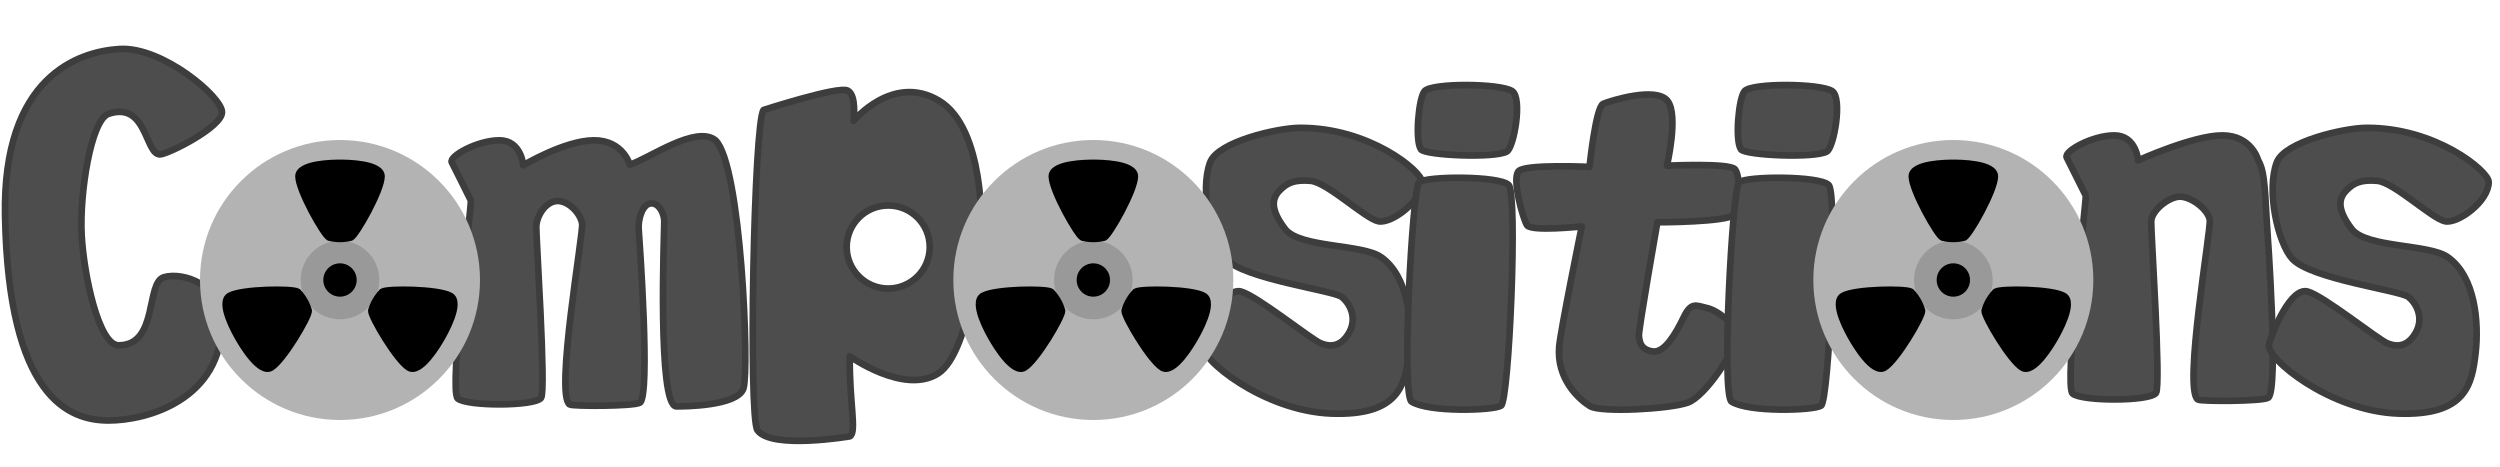
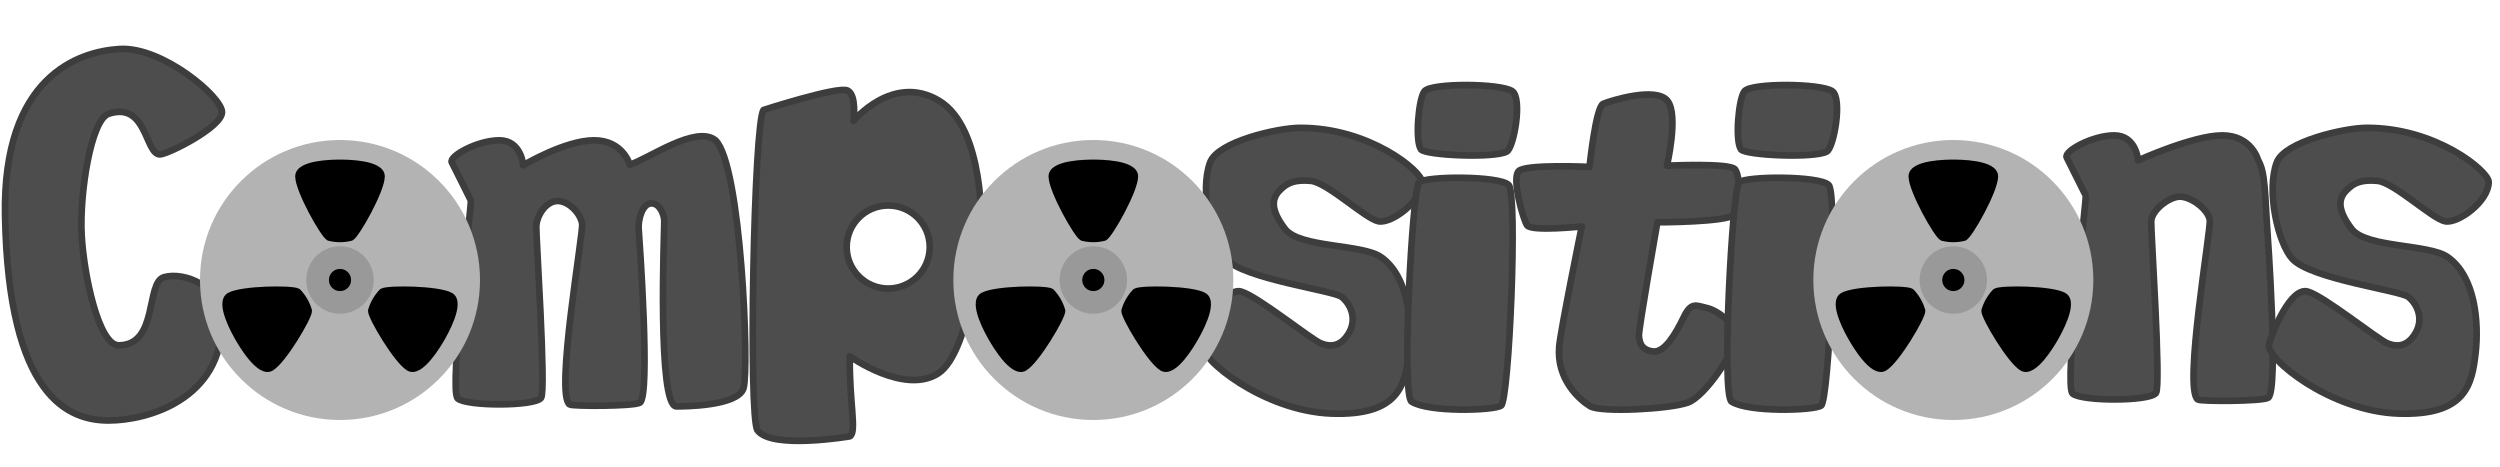
<svg xmlns="http://www.w3.org/2000/svg" xmlns:xlink="http://www.w3.org/1999/xlink" width="100%" height="100%" viewBox="0,0,375,70">
  <defs>
    <style type="text/css">
      .letter {
        fill:#4d4d4d;
        stroke:#3d3d3d;
        stroke-width:1;
        stroke-linejoin:round;
        stroke-linecap:round;
      }
    </style>
    <path id="reel_inner" d="m 50,8 C 52,8 65,8 65,13 65,18 56,34 54,35 Q 50,36 46,35 C 44,34 35,18 35,13 35,8 48,8 50,8 z" style="fill:#000000;stroke:#000000;stroke-width:2;" />
    <g id="reel">
      <circle cx="50" cy="50" r="50" stroke-width="0" fill="#b3b3b3" />
-       <circle cx="50" cy="50" r="10" stroke="#999999" stroke-width="3%" fill="#000000" />
-       <use xlink:href="#reel_inner" />
-       <use xlink:href="#reel_inner" transform="rotate(-120 50 50)" />
-       <use xlink:href="#reel_inner" transform="rotate(-240 50 50)" />
+       <circle cx="50" cy="50" r="8" stroke="#999999" stroke-width="3%" fill="#000000" />
+       <g id="tape_reel">
+         <use xlink:href="#reel_inner" />
+         <use xlink:href="#reel_inner" transform="rotate(-120 50 50)" />
+         <use xlink:href="#reel_inner" transform="rotate(-240 50 50)" />
+       </g>
    </g>
    <g id="reel_cw">
      <use xlink:href="#reel" />
      <animateTransform attributeType="xml" attributeName="transform" type="rotate" from="0 50 50" to="360 50 50" dur="8s" repeatCount="indefinite" />
    </g>
    <g id="reel_ccw">
      <use xlink:href="#reel" />
      <animateTransform attributeType="xml" attributeName="transform" type="rotate" from="0 50 50" to="-360 50 50" dur="8s" repeatCount="indefinite" />
    </g>
    <g id="T">
      <path class="letter" d="M 2.273,13.336 C 0.699,18.161 0,25.205 0.758,25.836 1.515,26.468 11.364,24.447 11.996,25.205 c 0.631,0.758 -2.525,35.608 -1.389,35.608 1.136,0 15.026,3.246 16.541,0.253 1.515,-2.994 -2.778,-35.355 -1.768,-36.239 1.01,-0.884 7.923,2.976 10.954,1.768 C 38.311,25.806 38.417,13.714 35.86,12.957 33.304,12.199 3.351,10.028 2.273,13.336 z" />
    </g>
    <g id="R">
-       <path d="m 24.802,22.738 c 0,2.669 -2.164,4.833 -4.833,4.833 -2.669,0 -4.833,-2.164 -4.833,-4.833 0,-2.669 2.164,-4.833 4.833,-4.833 2.669,0 4.833,2.164 4.833,4.833 z M 3.059,7.674 C 2.437,9.613 0.231,58.103 1.941,61.411 c 4.173,0.054 9.46,1.958 12.486,-0.916 1.26,-0.729 -1.393,-18.913 -0.248,-20.159 1.145,-1.246 15.367,21.039 17.356,21.275 2.573,0.306 8.034,-1.852 8.228,-4.367 0.606,-7.826 -12.603,-20.043 -12.603,-20.043 0,0 9.494,-7.498 9.956,-14.888 C 37.578,14.924 34.305,6.703 23.682,5.78 13.059,4.856 3.681,5.735 3.059,7.674 z" />
+       <path class="letter" d="m 24.802,22.738 c 0,2.669 -2.164,4.833 -4.833,4.833 -2.669,0 -4.833,-2.164 -4.833,-4.833 0,-2.669 2.164,-4.833 4.833,-4.833 2.669,0 4.833,2.164 4.833,4.833 z M 3.059,7.674 C 2.437,9.613 0.231,58.103 1.941,61.411 c 4.173,0.054 9.46,1.958 12.486,-0.916 1.26,-0.729 -1.393,-18.913 -0.248,-20.159 1.145,-1.246 15.367,21.039 17.356,21.275 2.573,0.306 8.034,-1.852 8.228,-4.367 0.606,-7.826 -12.603,-20.043 -12.603,-20.043 0,0 9.494,-7.498 9.956,-14.888 C 37.578,14.924 34.305,6.703 23.682,5.78 13.059,4.856 3.681,5.735 3.059,7.674 z" />
    </g>
    <g id="L">
-       <path d="M 1.918,3.053 C 1.437,4.276 0.247,59.658 1.539,62.31 c 0.918,1.205 31.031,1.01 32.925,1.01 1.894,0 2.147,-16.704 0,-18.093 -2.147,-1.389 -21.328,4.546 -21.328,4.546 0,0 4.394,-43.258 2.525,-46.214 C 14.272,2.548 1.918,3.053 1.918,3.053 z" />
+       <path class="letter" d="M 1.918,3.053 C 1.437,4.276 0.247,59.658 1.539,62.31 c 0.918,1.205 31.031,1.01 32.925,1.01 1.894,0 2.147,-16.704 0,-18.093 -2.147,-1.389 -21.328,4.546 -21.328,4.546 0,0 4.394,-43.258 2.525,-46.214 C 14.272,2.548 1.918,3.053 1.918,3.053 z" />
    </g>
    <g id="I">
-       <path d="M 3.85,7.382 C 2.713,8.265 2.713,14.958 3.597,15.715 4.481,16.473 7.259,16.347 7.259,16.347 L 7.007,53.344 c 0,0 -4.167,-1e-6 -5.177,1.01 -1.01,1.01 -1.894,8.118 -0.758,8.118 1.136,0 20.435,-0.126 22.329,-0.126 1.894,0 3.03,-8.497 0.884,-9.886 -2.147,-1.389 -5.177,0.126 -5.177,0.126 L 18.351,16.599 c 0,0 3.283,0.884 4.924,0.126 C 24.917,15.968 25.8,7.382 24.411,6.371 23.022,5.361 3.85,7.382 3.85,7.382 z" />
+       <path class="letter" d="M 3.85,7.382 C 2.713,8.265 2.713,14.958 3.597,15.715 4.481,16.473 7.259,16.347 7.259,16.347 L 7.007,53.344 c 0,0 -4.167,-1e-6 -5.177,1.01 -1.01,1.01 -1.894,8.118 -0.758,8.118 1.136,0 20.435,-0.126 22.329,-0.126 1.894,0 3.03,-8.497 0.884,-9.886 -2.147,-1.389 -5.177,0.126 -5.177,0.126 L 18.351,16.599 c 0,0 3.283,0.884 4.924,0.126 C 24.917,15.968 25.8,7.382 24.411,6.371 23.022,5.361 3.85,7.382 3.85,7.382 z" />
    </g>
    <g id="D">
-       <path d="m 13.071,21.804 0,23.036 7.946,0 c 0,0 5.714,-2.946 5.536,-12.232 C 26.375,23.321 21.018,21.804 21.018,21.804 z M 3.383,6.099 C 7.04,3.1 23.896,4.319 29.454,10.206 c 4.58,4.851 7.871,13.138 7.946,20.982 0.089,9.286 -0.625,23.125 -7.411,28.125 -6.786,5 -24.568,2.956 -27.143,1.607 C -0.903,58.956 0.263,8.656 3.383,6.099 z" />
+       <path class="letter" d="m 13.071,21.804 0,23.036 7.946,0 c 0,0 5.714,-2.946 5.536,-12.232 C 26.375,23.321 21.018,21.804 21.018,21.804 z M 3.383,6.099 C 7.04,3.1 23.896,4.319 29.454,10.206 c 4.58,4.851 7.871,13.138 7.946,20.982 0.089,9.286 -0.625,23.125 -7.411,28.125 -6.786,5 -24.568,2.956 -27.143,1.607 C -0.903,58.956 0.263,8.656 3.383,6.099 z" />
    </g>
    <g id="C">
-       <path d="m 23.991,23.161 c 1.136,0 9.312,-4.067 9.312,-6.34 0,-2.273 -8.935,-9.864 -15.373,-9.47 C 11.743,7.729 0.374,11.52 0.758,32.352 1.263,59.752 10.407,63.071 16.289,63.071 c 5.882,0 17.015,-3.193 17.015,-14.81 0,-5.458 -5.719,-7.508 -8.681,-6.692 -2.811,0.774 -0.818,10.228 -6.819,10.228 -3.03,0 -5.245,-10.692 -5.556,-16.541 -0.331,-6.229 1.389,-17.299 4.041,-18.183 5.761,-1.92 5.462,6.088 7.702,6.088 z" />
+       <path class="letter" d="m 23.991,23.161 c 1.136,0 9.312,-4.067 9.312,-6.34 0,-2.273 -8.935,-9.864 -15.373,-9.47 C 11.743,7.729 0.374,11.52 0.758,32.352 1.263,59.752 10.407,63.071 16.289,63.071 c 5.882,0 17.015,-3.193 17.015,-14.81 0,-5.458 -5.719,-7.508 -8.681,-6.692 -2.811,0.774 -0.818,10.228 -6.819,10.228 -3.03,0 -5.245,-10.692 -5.556,-16.541 -0.331,-6.229 1.389,-17.299 4.041,-18.183 5.761,-1.92 5.462,6.088 7.702,6.088 z" />
    </g>
    <g id="B">
-       <path d="m 24.688,47.1 c 0,3.723 -3.018,6.741 -6.741,6.741 -3.723,0 -6.741,-3.018 -6.741,-6.741 0,-3.723 3.018,-6.741 6.741,-6.741 3.723,0 6.741,3.018 6.741,6.741 z M 24.56,21.407 c 0,2.669 -2.164,4.833 -4.833,4.833 -2.669,0 -4.833,-2.164 -4.833,-4.833 0,-2.669 2.164,-4.833 4.833,-4.833 2.669,0 4.833,2.164 4.833,4.833 z M 2.817,6.343 C 2.195,8.282 -0.011,56.772 1.7,60.08 c 1.212,2.343 19.002,1.102 23.608,-0.08 4.538,-1.165 11.036,-5.518 11.814,-15.576 0.606,-7.826 -7.805,-13.856 -7.805,-13.856 0,0 6.085,-2.068 6.546,-9.458 C 36.326,13.719 34.064,5.372 23.441,4.449 12.818,3.525 3.44,4.404 2.817,6.343 z" />
+       <path class="letter" d="m 24.688,47.1 c 0,3.723 -3.018,6.741 -6.741,6.741 -3.723,0 -6.741,-3.018 -6.741,-6.741 0,-3.723 3.018,-6.741 6.741,-6.741 3.723,0 6.741,3.018 6.741,6.741 z M 24.56,21.407 c 0,2.669 -2.164,4.833 -4.833,4.833 -2.669,0 -4.833,-2.164 -4.833,-4.833 0,-2.669 2.164,-4.833 4.833,-4.833 2.669,0 4.833,2.164 4.833,4.833 z M 2.817,6.343 C 2.195,8.282 -0.011,56.772 1.7,60.08 c 1.212,2.343 19.002,1.102 23.608,-0.08 4.538,-1.165 11.036,-5.518 11.814,-15.576 0.606,-7.826 -7.805,-13.856 -7.805,-13.856 0,0 6.085,-2.068 6.546,-9.458 C 36.326,13.719 34.064,5.372 23.441,4.449 12.818,3.525 3.44,4.404 2.817,6.343 z" />
    </g>
    <g id="y">
-       <path d="m 0.502,19.768 c -0.211,1.889 15.677,33.392 14.92,36.902 -1.476,6.847 -7.52,-2.238 -9.03,-1.225 -1.751,1.175 -2.669,8.597 -1.084,10.194 2.045,2.062 19.525,4.873 23.682,0.716 4.157,-4.157 5.529,-23.381 5.529,-23.381 0,0 2.262,-22.263 -0.047,-24.573 -2.309,-2.309 -8.86,-1.538 -9.813,0.395 -0.953,1.933 -2.055,30.436 -2.055,30.436 0,0 -5.825,-31.472 -7.182,-32.745 -1.701,-1.595 -14.71,1.391 -14.92,3.28 z" />
+       <path class="letter" d="m 0.502,19.768 c -0.211,1.889 15.677,33.392 14.92,36.902 -1.476,6.847 -7.52,-2.238 -9.03,-1.225 -1.751,1.175 -2.669,8.597 -1.084,10.194 2.045,2.062 19.525,4.873 23.682,0.716 4.157,-4.157 5.529,-23.381 5.529,-23.381 0,0 2.262,-22.263 -0.047,-24.573 -2.309,-2.309 -8.86,-1.538 -9.813,0.395 -0.953,1.933 -2.055,30.436 -2.055,30.436 0,0 -5.825,-31.472 -7.182,-32.745 -1.701,-1.595 -14.71,1.391 -14.92,3.28 z" />
    </g>
    <g id="w">
-       <path d="m 0.502,20.768 c -0.211,1.889 12.498,40.755 15.34,43.089 1.906,1.083 4.144,2.361 7.128,-0.163 4.157,-4.157 6.333,-19.845 6.333,-19.845 0,0 0.561,19.993 4,20.346 3.418,0.35 5.096,-0.941 7.114,-3.123 2.577,-2.787 7.533,-38.602 7.037,-39.911 -1.099,-2.905 -6.435,-3.771 -7.862,-3.253 -1.749,0.636 -3.006,24.664 -3.006,24.664 0,0 -3.217,-17.747 -6.114,-24.053 -2.309,-2.309 -8.86,-0.654 -9.813,1.279 -0.953,1.933 -2.055,30.436 -2.055,30.436 0,0 -1.825,-31.472 -3.182,-32.745 -1.701,-1.595 -14.71,1.391 -14.92,3.28 z" />
+       <path class="letter" d="m 0.502,20.768 c -0.211,1.889 12.498,40.755 15.34,43.089 1.906,1.083 4.144,2.361 7.128,-0.163 4.157,-4.157 6.333,-19.845 6.333,-19.845 0,0 0.561,19.993 4,20.346 3.418,0.35 5.096,-0.941 7.114,-3.123 2.577,-2.787 7.533,-38.602 7.037,-39.911 -1.099,-2.905 -6.435,-3.771 -7.862,-3.253 -1.749,0.636 -3.006,24.664 -3.006,24.664 0,0 -3.217,-17.747 -6.114,-24.053 -2.309,-2.309 -8.86,-0.654 -9.813,1.279 -0.953,1.933 -2.055,30.436 -2.055,30.436 0,0 -1.825,-31.472 -3.182,-32.745 -1.701,-1.595 -14.71,1.391 -14.92,3.28 z" />
    </g>
    <g id="v">
-       <path d="m 0.502,19.768 c -0.211,1.889 16.498,40.755 19.34,43.089 1.906,1.083 4.144,2.361 7.128,-0.163 5.265,-6.132 10.367,-40.139 7.502,-44.292 -2.309,-2.309 -8.86,-1.538 -9.813,0.395 -0.953,1.933 -2.055,30.436 -2.055,30.436 0,0 -5.825,-31.472 -7.182,-32.745 -1.701,-1.595 -14.71,1.391 -14.92,3.28 z" />
+       <path class="letter" d="m 0.502,19.768 c -0.211,1.889 16.498,40.755 19.34,43.089 1.906,1.083 4.144,2.361 7.128,-0.163 5.265,-6.132 10.367,-40.139 7.502,-44.292 -2.309,-2.309 -8.86,-1.538 -9.813,0.395 -0.953,1.933 -2.055,30.436 -2.055,30.436 0,0 -5.825,-31.472 -7.182,-32.745 -1.701,-1.595 -14.71,1.391 -14.92,3.28 z" />
    </g>
    <g id="t">
-       <path d="m 23.125,15.125 c 1.704,2.158 -0.089,9.732 -0.089,9.732 0,0 9.411,-0.446 10.214,0.536 0.804,0.982 0.893,5.625 -0.089,6.786 -0.982,1.161 -11.554,1.161 -11.554,1.161 0,0 -2.857,16.161 -2.768,17.054 0.089,0.893 0.268,2.054 2.054,2.321 1.786,0.268 3.482,-2.679 4.643,-5.089 1.161,-2.411 1.875,-1.786 3.482,-1.429 1.607,0.357 4.286,2.321 4.286,4.375 0,2.054 -4.501,8.884 -7.143,9.821 C 23.393,61.375 13.125,61.911 11.518,60.929 9.911,59.946 6.472,56.93 6.875,52 c 0.193,-2.365 3.393,-18.036 3.393,-18.036 0,0 -7.589,0.804 -8.214,-0.179 -0.625,-0.982 -2.321,-7.054 -1.25,-8.125 C 1.875,24.589 11.429,25.036 11.429,25.036 c 0,0 0.926,-8.994 2.054,-9.464 C 14.61,15.102 21.421,12.967 23.125,15.125 z" />
+       <path class="letter" d="m 23.125,15.125 c 1.704,2.158 -0.089,9.732 -0.089,9.732 0,0 9.411,-0.446 10.214,0.536 0.804,0.982 0.893,5.625 -0.089,6.786 -0.982,1.161 -11.554,1.161 -11.554,1.161 0,0 -2.857,16.161 -2.768,17.054 0.089,0.893 0.268,2.054 2.054,2.321 1.786,0.268 3.482,-2.679 4.643,-5.089 1.161,-2.411 1.875,-1.786 3.482,-1.429 1.607,0.357 4.286,2.321 4.286,4.375 0,2.054 -4.501,8.884 -7.143,9.821 C 23.393,61.375 13.125,61.911 11.518,60.929 9.911,59.946 6.472,56.93 6.875,52 c 0.193,-2.365 3.393,-18.036 3.393,-18.036 0,0 -7.589,0.804 -8.214,-0.179 -0.625,-0.982 -2.321,-7.054 -1.25,-8.125 C 1.875,24.589 11.429,25.036 11.429,25.036 c 0,0 0.926,-8.994 2.054,-9.464 C 14.61,15.102 21.421,12.967 23.125,15.125 z" />
    </g>
    <g id="s">
-       <path d="m 33.304,27.304 c 0,2.883 -4.554,6.25 -6.518,5.893 -1.964,-0.357 -7.683,-5.853 -10.179,-6.071 -2.495,-0.219 -3.607,0.327 -4.732,1.518 -1.125,1.19 -1.29,2.874 0.893,5.714 2.183,2.841 11.568,2.225 14.375,4.196 4.196,2.946 4.703,9.899 4.196,14.375 -0.536,4.732 -1.429,9.464 -11.607,9.107 C 9.554,61.679 -0.268,53.732 0.357,51.589 c 0.625,-2.143 3.304,-8.571 5.804,-7.857 2.5,0.714 10.446,7.143 11.964,7.768 1.518,0.625 3.125,0.446 4.286,-1.696 C 23.571,47.661 22.5,45.518 21.25,44.536 20,43.554 6.607,41.857 3.839,38.821 1.713,36.49 -0.089,28.643 1.518,24.357 2.692,21.227 11.652,19.206 14.911,19.179 c 10.446,-0.089 18.393,6.504 18.393,8.125 z" />
+       <path class="letter" d="m 33.304,27.304 c 0,2.883 -4.554,6.25 -6.518,5.893 -1.964,-0.357 -7.683,-5.853 -10.179,-6.071 -2.495,-0.219 -3.607,0.327 -4.732,1.518 -1.125,1.19 -1.29,2.874 0.893,5.714 2.183,2.841 11.568,2.225 14.375,4.196 4.196,2.946 4.703,9.899 4.196,14.375 -0.536,4.732 -1.429,9.464 -11.607,9.107 C 9.554,61.679 -0.268,53.732 0.357,51.589 c 0.625,-2.143 3.304,-8.571 5.804,-7.857 2.5,0.714 10.446,7.143 11.964,7.768 1.518,0.625 3.125,0.446 4.286,-1.696 C 23.571,47.661 22.5,45.518 21.25,44.536 20,43.554 6.607,41.857 3.839,38.821 1.713,36.49 -0.089,28.643 1.518,24.357 2.692,21.227 11.652,19.206 14.911,19.179 c 10.446,-0.089 18.393,6.504 18.393,8.125 z" />
    </g>
    <g id="r">
-       <path d="m 3.646,21.209 c -1.387,36.125 -3.859,37.073 -1.548,37.933 2.312,0.86 10.332,2.063 12.644,0.773 2.312,-1.29 -2.265,-21.653 -0.415,-24.233 1.849,-2.58 6.888,-4.581 9.662,-2.431 2.774,2.15 3.812,6.407 3.812,6.407 0,0 6.517,-2.507 7.284,-3.827 0.767,-1.32 -2.613,-15.408 -9.548,-15.838 -6.935,-0.43 -12.181,4.656 -12.181,4.656 0,0 1.387,-4.731 -0.462,-5.161 -1.849,-0.43 -9.247,1.72 -9.247,1.72 z" />
+       <path class="letter" d="m 3.646,21.209 c -1.387,36.125 -3.859,37.073 -1.548,37.933 2.312,0.86 10.332,2.063 12.644,0.773 2.312,-1.29 -2.265,-21.653 -0.415,-24.233 1.849,-2.58 6.888,-4.581 9.662,-2.431 2.774,2.15 3.812,6.407 3.812,6.407 0,0 6.517,-2.507 7.284,-3.827 0.767,-1.32 -2.613,-15.408 -9.548,-15.838 -6.935,-0.43 -12.181,4.656 -12.181,4.656 0,0 1.387,-4.731 -0.462,-5.161 -1.849,-0.43 -9.247,1.72 -9.247,1.72 z" />
    </g>
    <g id="p">
-       <path id="p_outline" d="m 28.464,37.052 c 0,3.442 -2.79,6.232 -6.232,6.232 -3.442,0 -6.232,-2.79 -6.232,-6.232 0,-3.442 2.79,-6.232 6.232,-6.232 3.442,0 6.232,2.79 6.232,6.232 z M 3.538,16.495 C 2.072,18.215 1.242,62.601 2.614,64.529 c 2.092,2.939 13.856,0.924 13.856,0.924 1.1,-0.605 -0.104,-5.159 0,-12.008 0,0 8.153,5.817 13.233,2.584 5.081,-3.233 6.5,-21.44 6.5,-21.44 0,0 0.589,-15.322 -6.339,-19.479 -6.928,-4.157 -12.832,3.026 -12.832,3.026 0,0 0.503,-3.896 -0.897,-4.558 -1.456,-0.689 -12.598,2.918 -12.598,2.918 z" />
+       <path class="letter" d="m 28.464,37.052 c 0,3.442 -2.79,6.232 -6.232,6.232 -3.442,0 -6.232,-2.79 -6.232,-6.232 0,-3.442 2.79,-6.232 6.232,-6.232 3.442,0 6.232,2.79 6.232,6.232 z M 3.538,16.495 C 2.072,18.215 1.242,62.601 2.614,64.529 c 2.092,2.939 13.856,0.924 13.856,0.924 1.1,-0.605 -0.104,-5.159 0,-12.008 0,0 8.153,5.817 13.233,2.584 5.081,-3.233 6.5,-21.44 6.5,-21.44 0,0 0.589,-15.322 -6.339,-19.479 -6.928,-4.157 -12.832,3.026 -12.832,3.026 0,0 0.503,-3.896 -0.897,-4.558 -1.456,-0.689 -12.598,2.918 -12.598,2.918 z" />
    </g>
    <g id="o">
-       <path d="m 28.825,42.186 c 0,4.561 -3.698,8.259 -8.259,8.259 -4.561,0 -8.259,-3.698 -8.259,-8.259 0,-4.561 3.698,-8.259 8.259,-8.259 4.561,0 8.259,3.698 8.259,8.259 z M 10.164,21.034 c 9.821,-3.661 19.018,-1.964 22.5,4.375 3.482,6.339 2.232,16.911 0.179,22.625 -2.054,5.714 -7.946,12.232 -14.375,11.607 -6.429,-0.625 -12.771,-6.593 -15.536,-9.375 C 0.116,47.433 3.567,23.493 10.164,21.034 z" />
+       <path class="letter" d="m 28.825,42.186 c 0,4.561 -3.698,8.259 -8.259,8.259 -4.561,0 -8.259,-3.698 -8.259,-8.259 0,-4.561 3.698,-8.259 8.259,-8.259 4.561,0 8.259,3.698 8.259,8.259 z M 10.164,21.034 c 9.821,-3.661 19.018,-1.964 22.5,4.375 3.482,6.339 2.232,16.911 0.179,22.625 -2.054,5.714 -7.946,12.232 -14.375,11.607 -6.429,-0.625 -12.771,-6.593 -15.536,-9.375 C 0.116,47.433 3.567,23.493 10.164,21.034 z" />
    </g>
    <g id="n">
-       <path d="m 0.003,23.613 c -0.455,-0.911 3.839,-3.304 7.143,-3.304 3.304,0 3.571,3.75 3.571,3.75 0,0 8.25,-3.75 12.625,-3.75 4.375,0 5.357,3.661 5.357,3.661 0.828,1.491 0.98,2.761 1.339,9.643 0.118,1.611 1.795,25.113 0.179,26.054 -0.952,0.554 -10.113,0.554 -10.536,0.268 -2.225,-1.503 2.009,-25.614 1.786,-26.946 -0.282,-1.684 -2.991,-3.62 -4.643,-3.482 -1.652,0.138 -4.036,2.056 -4.143,3.661 -0.079,1.18 1.508,24.728 0.714,25.786 C 12.445,60.22 2.279,60.22 0.896,59.041 -0.456,57.889 3.035,29.683 2.861,29.327 1.921,27.416 0.003,23.613 0.003,23.613 z" />
+       <path class="letter" d="m 0.003,23.613 c -0.455,-0.911 3.839,-3.304 7.143,-3.304 3.304,0 3.571,3.75 3.571,3.75 0,0 8.25,-3.75 12.625,-3.75 4.375,0 5.357,3.661 5.357,3.661 0.828,1.491 0.98,2.761 1.339,9.643 0.118,1.611 1.795,25.113 0.179,26.054 -0.952,0.554 -10.113,0.554 -10.536,0.268 -2.225,-1.503 2.009,-25.614 1.786,-26.946 -0.282,-1.684 -2.991,-3.62 -4.643,-3.482 -1.652,0.138 -4.036,2.056 -4.143,3.661 -0.079,1.18 1.508,24.728 0.714,25.786 C 12.445,60.22 2.279,60.22 0.896,59.041 -0.456,57.889 3.035,29.683 2.861,29.327 1.921,27.416 0.003,23.613 0.003,23.613 z" />
    </g>
    <g id="m">
-       <path d="m 0.768,24.352 c -0.455,-0.911 3.839,-3.304 7.143,-3.304 3.304,0 3.571,3.75 3.571,3.75 0,0 6.25,-3.75 10.625,-3.75 4.375,0 5.357,3.661 5.357,3.661 2.868,-0.915 9.935,-6.005 12.857,-3.661 3.862,3.675 5.096,34.458 4.196,37.214 -0.88,2.696 -9.148,2.696 -10.054,2.696 -2.886,0 -1.821,-26.33 -1.821,-27.768 0,-1.125 -0.793,-2.817 -2.054,-2.679 -1.261,0.138 -1.889,2.432 -1.786,3.839 0.118,1.611 1.795,25.113 0.179,26.054 -0.952,0.554 -10.113,0.554 -10.536,0.268 -2.225,-1.503 2.098,-25.793 1.875,-27.125 -0.282,-1.684 -2.187,-3.531 -3.839,-3.393 -1.652,0.138 -2.929,2.145 -3.036,3.75 -0.079,1.18 1.508,24.728 0.714,25.786 C 13.209,60.959 3.044,60.959 1.661,59.781 0.308,58.628 3.8,30.422 3.625,30.066 2.686,28.155 0.768,24.352 0.768,24.352 z" />
+       <path class="letter" d="m 0.768,24.352 c -0.455,-0.911 3.839,-3.304 7.143,-3.304 3.304,0 3.571,3.75 3.571,3.75 0,0 6.25,-3.75 10.625,-3.75 4.375,0 5.357,3.661 5.357,3.661 2.868,-0.915 9.935,-6.005 12.857,-3.661 3.862,3.675 5.096,34.458 4.196,37.214 -0.88,2.696 -9.148,2.696 -10.054,2.696 -2.886,0 -1.821,-26.33 -1.821,-27.768 0,-1.125 -0.793,-2.817 -2.054,-2.679 -1.261,0.138 -1.889,2.432 -1.786,3.839 0.118,1.611 1.795,25.113 0.179,26.054 -0.952,0.554 -10.113,0.554 -10.536,0.268 -2.225,-1.503 2.098,-25.793 1.875,-27.125 -0.282,-1.684 -2.187,-3.531 -3.839,-3.393 -1.652,0.138 -2.929,2.145 -3.036,3.75 -0.079,1.18 1.508,24.728 0.714,25.786 C 13.209,60.959 3.044,60.959 1.661,59.781 0.308,58.628 3.8,30.422 3.625,30.066 2.686,28.155 0.768,24.352 0.768,24.352 z" />
    </g>
    <g id="k">
-       <path d="m 3.578,6.404 c -1.387,36.125 -3.859,53.614 -1.548,54.474 2.312,0.86 10.332,2.063 12.644,0.773 0.578,-0.323 -1.042,-12.696 -1.117,-14.827 -0.075,-2.131 12.932,15.377 15.73,15.569 1.708,0.117 4.75,-4.605 4.617,-6.897 C 33.771,53.204 13.796,38.063 14.259,37.418 c 1.849,-2.58 6.762,-7.612 9.536,-5.461 2.774,2.15 5.959,2.493 5.959,2.493 0,0 3.383,-9.957 4.15,-11.277 0.767,-1.32 -1.5,-1.013 -8.435,-1.443 -6.935,-0.43 -12.687,7.181 -12.687,7.181 0,0 3.66,-22.535 1.811,-22.965 C 12.743,5.517 3.578,6.404 3.578,6.404 z" />
+       <path class="letter" d="m 3.578,6.404 c -1.387,36.125 -3.859,53.614 -1.548,54.474 2.312,0.86 10.332,2.063 12.644,0.773 0.578,-0.323 -1.042,-12.696 -1.117,-14.827 -0.075,-2.131 12.932,15.377 15.73,15.569 1.708,0.117 4.75,-4.605 4.617,-6.897 C 33.771,53.204 13.796,38.063 14.259,37.418 c 1.849,-2.58 6.762,-7.612 9.536,-5.461 2.774,2.15 5.959,2.493 5.959,2.493 0,0 3.383,-9.957 4.15,-11.277 0.767,-1.32 -1.5,-1.013 -8.435,-1.443 -6.935,-0.43 -12.687,7.181 -12.687,7.181 0,0 3.66,-22.535 1.811,-22.965 C 12.743,5.517 3.578,6.404 3.578,6.404 z" />
    </g>
    <g id="i">
-       <path d="m 2.844,27.362 c 0.981,-0.959 12.059,-1.009 13.456,0.384 1.397,1.393 0.053,32.369 -1.14,33.109 C 13.966,61.594 4.286,61.878 1.737,60.243 0.171,59.239 1.863,28.32 2.844,27.362 z" />
-       <path d="m 3.693,13.662 c -0.896,0.995 -1.469,7.448 -0.547,8.748 0.627,0.884 11.018,1.363 12.881,0.32 1.06,-0.594 2.394,-8.088 0.77,-9.084 -1.878,-1.153 -11.989,-1.222 -13.105,0.017 z" />
+       <path class="letter" d="m 2.844,27.362 c 0.981,-0.959 12.059,-1.009 13.456,0.384 1.397,1.393 0.053,32.369 -1.14,33.109 C 13.966,61.594 4.286,61.878 1.737,60.243 0.171,59.239 1.863,28.32 2.844,27.362 z" />
+       <path class="letter" d="m 3.693,13.662 c -0.896,0.995 -1.469,7.448 -0.547,8.748 0.627,0.884 11.018,1.363 12.881,0.32 1.06,-0.594 2.394,-8.088 0.77,-9.084 -1.878,-1.153 -11.989,-1.222 -13.105,0.017 z" />
    </g>
    <g id="h">
-       <path d="m 3.173,3.79 c -1.31,23.329 -2.492,49.053 -0.924,59.119 12.008,1.847 12.711,-1.225 12.711,-1.225 0,0 -1.611,-29.656 -0.576,-32.525 1.036,-2.868 3.2,-4.25 5.509,-3.789 2.309,0.462 3.3,1.513 2.838,9.826 -0.462,8.313 -2.041,21.741 -1.084,24.017 0.895,2.129 10.088,2.202 11.881,0.843 1.487,-1.127 0.957,-33.127 -0.428,-35.898 -1.386,-2.771 -4.284,-5.462 -9.826,-5.462 -5.542,0 -9.364,3.822 -9.364,3.822 0,0 3.025,-17.419 2.229,-18.776 -0.831,-1.417 -11.917,-1.233 -12.966,0.047 z" />
+       <path class="letter" d="m 3.173,3.79 c -1.31,23.329 -2.492,49.053 -0.924,59.119 12.008,1.847 12.711,-1.225 12.711,-1.225 0,0 -1.611,-29.656 -0.576,-32.525 1.036,-2.868 3.2,-4.25 5.509,-3.789 2.309,0.462 3.3,1.513 2.838,9.826 -0.462,8.313 -2.041,21.741 -1.084,24.017 0.895,2.129 10.088,2.202 11.881,0.843 1.487,-1.127 0.957,-33.127 -0.428,-35.898 -1.386,-2.771 -4.284,-5.462 -9.826,-5.462 -5.542,0 -9.364,3.822 -9.364,3.822 0,0 3.025,-17.419 2.229,-18.776 -0.831,-1.417 -11.917,-1.233 -12.966,0.047 z" />
    </g>
    <g id="g">
-       <path d="m 23.299,35.445 c 0,3.442 -2.79,6.232 -6.232,6.232 -3.442,0 -6.232,-2.79 -6.232,-6.232 0,-3.442 2.79,-6.232 6.232,-6.232 3.442,0 6.232,2.79 6.232,6.232 z m -0.513,-14.527 c 0,0 -6.674,-6.165 -13.14,-2.008 -6.466,4.157 -8.553,13.046 -7.725,18.829 0.83,5.797 4.317,14.251 11.245,14.713 6.928,0.462 6.466,-6.339 10.161,-2.182 3.695,4.157 3.521,6.881 -2.022,7.805 -5.542,0.924 -12.423,-6.023 -14.144,-5.161 -1.721,0.862 -5.534,7.2 -4.619,8.775 0.915,1.576 15.703,7.39 22.631,5.081 6.928,-2.309 8.648,-9.11 8.648,-9.11 0,0 2.898,-38.462 0.127,-40.309 -2.771,-1.847 -10.161,-2.309 -10.161,-2.309 z" />
+       <path class="letter" d="m 23.299,35.445 c 0,3.442 -2.79,6.232 -6.232,6.232 -3.442,0 -6.232,-2.79 -6.232,-6.232 0,-3.442 2.79,-6.232 6.232,-6.232 3.442,0 6.232,2.79 6.232,6.232 z m -0.513,-14.527 c 0,0 -6.674,-6.165 -13.14,-2.008 -6.466,4.157 -8.553,13.046 -7.725,18.829 0.83,5.797 4.317,14.251 11.245,14.713 6.928,0.462 6.466,-6.339 10.161,-2.182 3.695,4.157 3.521,6.881 -2.022,7.805 -5.542,0.924 -12.423,-6.023 -14.144,-5.161 -1.721,0.862 -5.534,7.2 -4.619,8.775 0.915,1.576 15.703,7.39 22.631,5.081 6.928,-2.309 8.648,-9.11 8.648,-9.11 0,0 2.898,-38.462 0.127,-40.309 -2.771,-1.847 -10.161,-2.309 -10.161,-2.309 z" />
    </g>
    <g id="e">
-       <path d="m 25.853,34.234 c 0,3.442 -2.79,6.232 -6.232,6.232 -3.442,0 -6.232,-2.79 -6.232,-6.232 0,-3.442 2.79,-6.232 6.232,-6.232 3.442,0 6.232,2.79 6.232,6.232 z m -14.113,12.83 c -2.193,7.104 5.386,8.131 8.289,7.529 4.714,-0.977 7.096,-5.253 9.721,-5.043 1.066,0.085 4.368,2.956 3.914,5.616 -0.713,4.177 -14.083,7.347 -16.148,7.347 -3.823,0 -8.418,-0.562 -12.968,-4.293 -3.435,-2.817 -3.725,-8.745 -3.968,-13.072 -0.337,-5.995 0.141,-22.418 6.567,-24.839 5.309,-2 26.119,-3.641 26.518,11.063 0.045,1.665 0,22.571 -21.924,15.691 z" />
+       <use xlink:href="#e_outline" />
+       <use xlink:href="#reel_cw" transform="translate(10,26) scale(.18)" />
+     </g>
+     <g id="eccw">
+       <use xlink:href="#e_outline" />
+       <use xlink:href="#reel_ccw" transform="translate(10,26) scale(.18)" />
+     </g>
+     <g id="e_outline">
+       <path class="letter" d="m 11.74,47.063 c -2.193,7.104 5.386,8.131 8.289,7.529 4.714,-0.977 7.096,-5.253 9.721,-5.043 1.066,0.085 4.368,2.956 3.914,5.616 -0.713,4.177 -14.083,7.347 -16.148,7.347 -3.823,0 -8.418,-0.562 -12.968,-4.293 -3.435,-2.817 -3.725,-8.745 -3.968,-13.072 -0.337,-5.995 0.726,-16.029 10.387,-20.554 4.93,-2.309 22.298,-7.926 22.698,6.778 0.045,1.665 0,22.571 -21.924,15.691 z" />
    </g>
    <g id="d">
-       <path d="m 21.339,46.899 c 0,3.442 -2.79,6.232 -6.232,6.232 -3.442,0 -6.232,-2.79 -6.232,-6.232 0,-3.442 2.79,-6.232 6.232,-6.232 3.442,0 6.232,2.79 6.232,6.232 z m 0.558,-13.956 c 0,0 -6.674,-6.165 -13.14,-2.008 -6.466,4.157 -8.553,13.046 -7.725,18.829 0.83,5.797 4.317,14.251 11.245,14.713 6.928,0.462 6.466,-6.339 10.161,-2.182 3.695,4.157 1.767,2.88 1.767,2.88 -0.875,0.802 7.289,1.938 9.458,0.721 0,0 2.771,-59.099 0,-60.946 -2.771,-1.847 -11.268,0.216 -11.268,0.216 z" />
+       <path class="letter" d="m 21.339,46.899 c 0,3.442 -2.79,6.232 -6.232,6.232 -3.442,0 -6.232,-2.79 -6.232,-6.232 0,-3.442 2.79,-6.232 6.232,-6.232 3.442,0 6.232,2.79 6.232,6.232 z m 0.558,-13.956 c 0,0 -6.674,-6.165 -13.14,-2.008 -6.466,4.157 -8.553,13.046 -7.725,18.829 0.83,5.797 4.317,14.251 11.245,14.713 6.928,0.462 6.466,-6.339 10.161,-2.182 3.695,4.157 1.767,2.88 1.767,2.88 -0.875,0.802 7.289,1.938 9.458,0.721 0,0 2.771,-59.099 0,-60.946 -2.771,-1.847 -11.268,0.216 -11.268,0.216 z" />
    </g>
    <g id="c">
-       <path d="m 24.352,29.768 c 1.136,0 9.312,-3.245 9.312,-5.058 0,-1.813 -8.935,-7.87 -15.373,-7.555 -6.187,0.302 -17.557,3.327 -17.173,19.946 0.505,21.86 9.649,24.509 15.531,24.509 5.882,0 17.015,-2.548 17.015,-11.816 0,-4.354 -5.719,-5.99 -8.681,-5.339 -2.811,0.618 -0.818,8.16 -6.819,8.16 -3.03,0 -5.245,-8.53 -5.556,-13.197 -0.331,-4.969 1.389,-13.801 4.041,-14.506 5.761,-1.532 5.462,4.857 7.702,4.857 z" />
+       <path class="letter" d="m 24.352,29.768 c 1.136,0 9.312,-3.245 9.312,-5.058 0,-1.813 -8.935,-7.87 -15.373,-7.555 -6.187,0.302 -17.557,3.327 -17.173,19.946 0.505,21.86 9.649,24.509 15.531,24.509 5.882,0 17.015,-2.548 17.015,-11.816 0,-4.354 -5.719,-5.99 -8.681,-5.339 -2.811,0.618 -0.818,8.16 -6.819,8.16 -3.03,0 -5.245,-8.53 -5.556,-13.197 -0.331,-4.969 1.389,-13.801 4.041,-14.506 5.761,-1.532 5.462,4.857 7.702,4.857 z" />
    </g>
    <g id="a">
-       <path d="m 22.588,48.684 c 0,3.442 -2.79,6.232 -6.232,6.232 -3.442,0 -6.232,-2.79 -6.232,-6.232 0,-3.442 2.79,-6.232 6.232,-6.232 3.442,0 6.232,2.79 6.232,6.232 z M 6.939,36.14 c 0,0 -5.212,-10.973 0.207,-15.831 7.504,-6.725 15.61,-5.877 20.69,-2.644 5.081,3.233 5.763,10.288 5.763,10.288 0,0 -1.479,24.017 -0.556,25.864 0.924,1.847 0.669,6.225 0.669,6.225 -2.243,2.132 -7.768,4.55 -9.692,1.499 -0.637,-1.283 -0.576,-4.297 -0.576,-4.297 0,0 -9.372,6.941 -14.914,4.632 -5.542,-2.309 -9.973,-14.92 -4.893,-19.539 5.081,-4.619 18.494,-5.797 20.804,-9.954 2.309,-4.157 -0.174,-7.919 -4.793,-7.919 -4.619,0 -6.038,6.339 -5.114,7.852 0.868,1.421 -7.597,3.822 -7.597,3.822 z" />
+       <use xlink:href="#a_outline" />
+       <use xlink:href="#reel_cw" transform="translate(7,39) scale(.18)" />
+     </g>
+     <g id="accw">
+       <use xlink:href="#a_outline" />
+       <use xlink:href="#reel_ccw" transform="translate(7,39) scale(.18)" />
+     </g>
+     <g id="a_outline">
+       <path class="letter" d="m 6.939,36.14 c 0,0 -5.212,-10.973 0.207,-15.831 7.504,-6.725 15.61,-5.877 20.69,-2.644 5.081,3.233 5.763,10.288 5.763,10.288 0,0 -1.479,24.017 -0.556,25.864 0.924,1.847 0.669,6.225 0.669,6.225 -2.243,2.132 -7.768,4.55 -9.692,1.499 -0.637,-1.283 -0.576,-4.297 -0.576,-4.297 0,0 -9.372,6.941 -14.914,4.632 -5.542,-2.309 -9.973,-14.92 -4.893,-19.539 5.081,-4.619 18.494,-5.797 20.804,-9.954 2.309,-4.157 -0.174,-7.919 -4.793,-7.919 -4.619,0 -6.038,6.339 -5.114,7.852 0.868,1.421 -7.597,3.822 -7.597,3.822 z" />
    </g>
  </defs>
-   <use xlink:href="#C" class="letter" />
-   <use xlink:href="#m" class="letter" transform="translate(67,0)" />
-   <use xlink:href="#p" class="letter" transform="translate(111,0)" />
-   <use xlink:href="#s" class="letter" transform="translate(180,0)" />
-   <use xlink:href="#i" class="letter" transform="translate(210,0)" />
-   <use xlink:href="#t" class="letter" transform="translate(227,0)" />
-   <use xlink:href="#i" class="letter" transform="translate(258,0)" />
-   <use xlink:href="#n" class="letter" transform="translate(310,0)" />
-   <use xlink:href="#s" class="letter" transform="translate(340,0)" />
+   <use xlink:href="#C" />
+   <use xlink:href="#m" transform="translate(67,0)" />
+   <use xlink:href="#p" transform="translate(111,0)" />
+   <use xlink:href="#s" transform="translate(180,0)" />
+   <use xlink:href="#i" transform="translate(210,0)" />
+   <use xlink:href="#t" transform="translate(227,0)" />
+   <use xlink:href="#i" transform="translate(258,0)" />
+   <use xlink:href="#n" transform="translate(310,0)" />
+   <use xlink:href="#s" transform="translate(340,0)" />
  <use xlink:href="#reel_cw" transform="translate(30,21) scale(.42)" />
  <use xlink:href="#reel_ccw" transform="translate(143,21) scale(.42)" />
  <use xlink:href="#reel_cw" transform="translate(272,21) scale(.42)" />
</svg>
